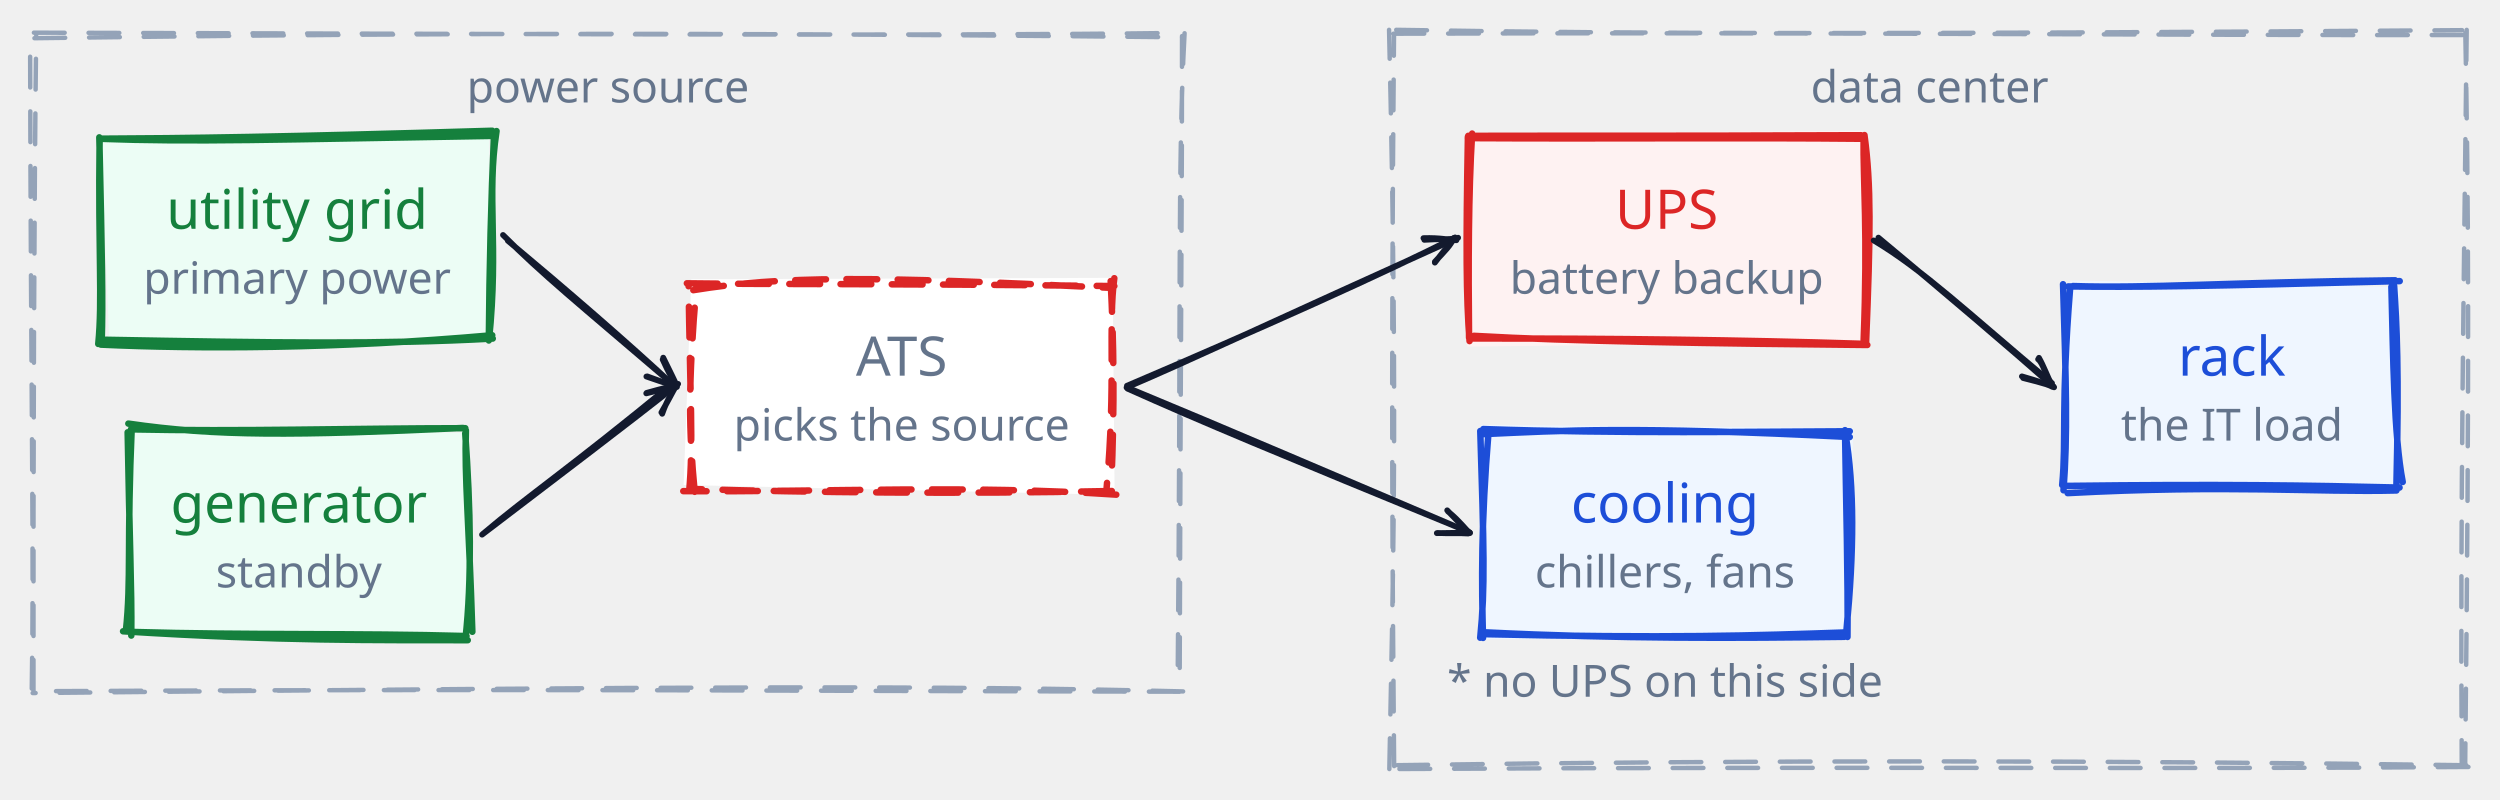
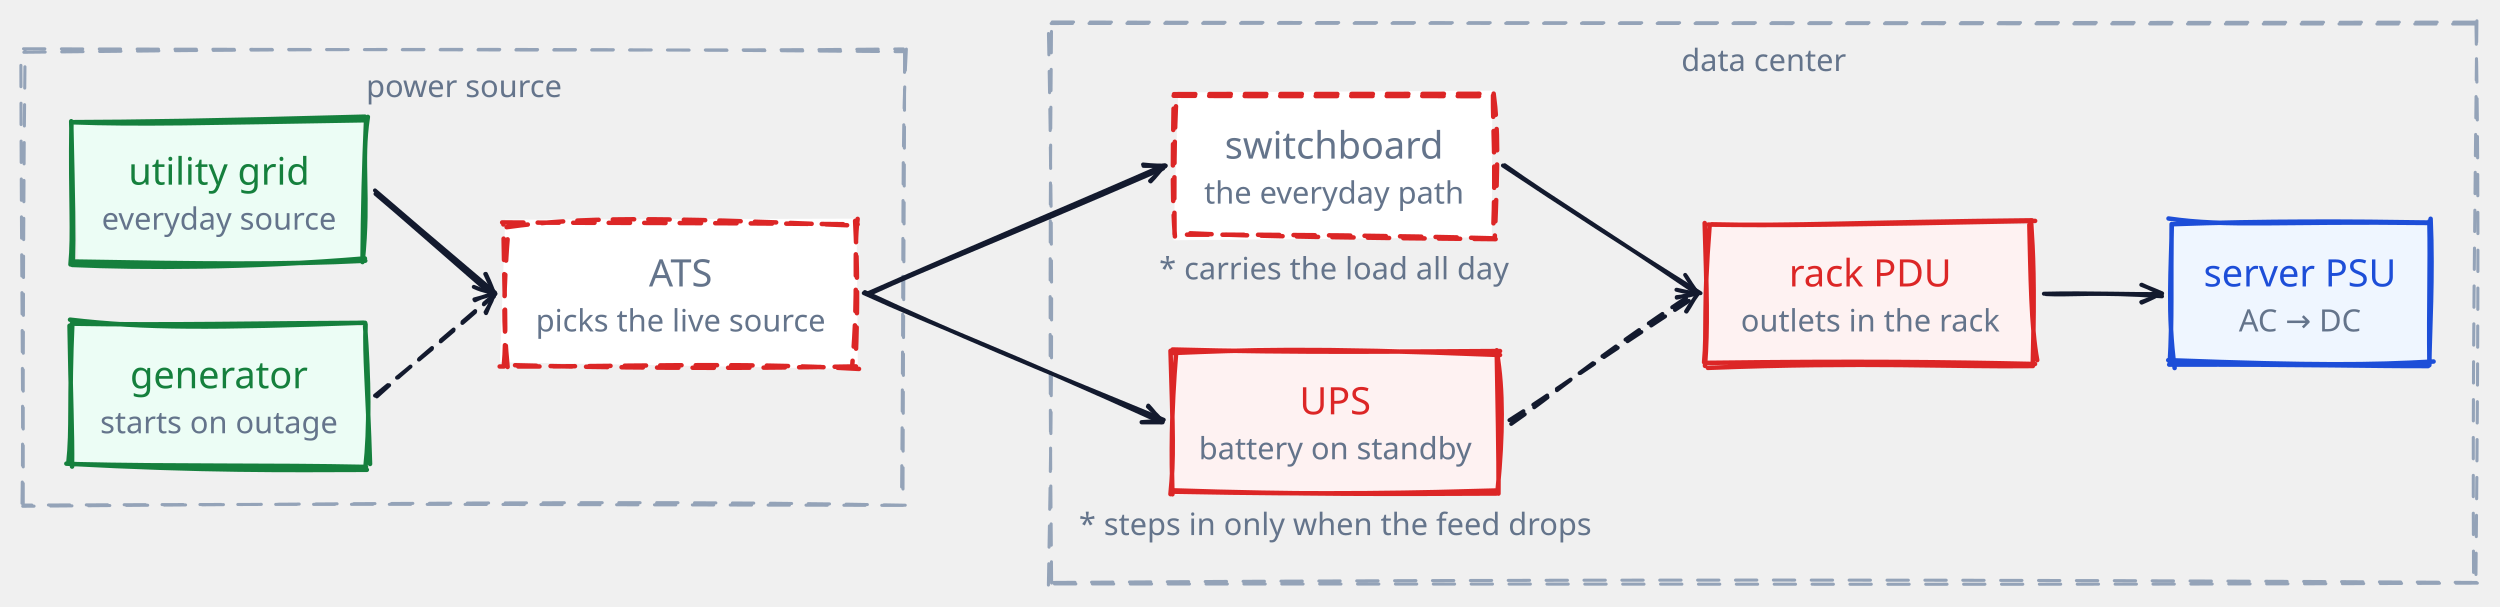
- <svg xmlns="http://www.w3.org/2000/svg" viewBox="0 0 732 234" width="732" height="234" role="img" aria-label="utility power and a standby generator feed a transfer switch, which splits into the IT load through the UPS and the cooling load that bypasses it" font-family="Gaegu, ui-rounded, sans-serif" text-anchor="middle" preserveAspectRatio="xMidYMid meet">
-   <path d="M10.088 11.184 C90.649 10.168, 169.797 9.054, 346.494 10.923 M9.931 9.567 C141.533 9.898, 273.553 10.6, 345.546 9.633 M346.845 9.736 C344.71 49.245, 345.862 88.797, 344.804 201.459 M346.096 10.568 C346.141 53.76, 345.691 98.983, 345.4 201.497 M346.409 202.448 C275.742 200.694, 206.156 200.934, 9.565 202.925 M345.401 202.53 C251.91 202.399, 156.385 201.595, 9.875 202.389 M9.299 201.608 C9.987 161.523, 9.036 121.931, 8.809 11.693 M9.807 202.213 C9.732 131.001, 10.002 59.616, 10.605 9.598" fill="none" stroke="#94a3b8" stroke-width="1.3" stroke-linecap="round" stroke-linejoin="round" stroke-dasharray="9 7" />
-   <text x="178" y="30" font-size="13" fill="#64748b">power source</text>
-   <path d="M408.816 8.738 C481.554 9.95, 555.603 10.011, 720.895 8.834 M408.015 9.869 C526.011 9.395, 644.767 10.406, 721.733 10.259 M722.252 8.745 C721.484 79.119, 720.3 147.412, 720.796 223.443 M721.845 9.66 C722.739 56.125, 723.133 103.896, 721.801 224.395 M722.759 224.563 C636.496 225.28, 549.321 224.383, 408.756 225.167 M722.13 224.059 C618.268 222.639, 515.84 222.478, 408.628 224.055 M406.795 225.175 C407.724 174.232, 409.46 124.353, 406.717 8.736 M408.205 224.306 C407.764 171.018, 407.2 116.414, 408.165 10.451" fill="none" stroke="#94a3b8" stroke-width="1.3" stroke-linecap="round" stroke-linejoin="round" stroke-dasharray="9 7" />
-   <text x="565" y="30" font-size="13" fill="#64748b">data center</text>
-   <path d="M29.624 40.989 L143.31 38.413 L142.276 98.621 L31.975 99.949" fill="#ecfdf5" />
-   <path d="M29.184 40.607 C53.693 40.502, 82.497 40.141, 144.126 38.28 M29.076 40.632 C56.179 41.647, 80.979 40.85, 143.859 39.799 M145.384 38.377 C142.419 57.853, 146.038 71.27, 143.201 99.416 M144.607 40.286 C143.811 58.142, 143.304 77.331, 143.121 99.694 M144.127 98.151 C98.644 102.218, 56.97 102.2, 29.527 100.908 M144.28 99.129 C112.392 100.876, 79.922 100.379, 30.987 99.486 M28.772 100.706 C30.039 87.819, 28.742 73.894, 29.162 41.522 M29.785 99.977 C30.133 87.993, 29.877 75.698, 29.081 40.217" fill="none" stroke="#15803d" stroke-width="1.9" stroke-linecap="round" stroke-linejoin="round" />
-   <text x="87" y="67" font-size="16" fill="#15803d">utility grid</text>
-   <text x="87" y="86" font-size="13" fill="#64748b">primary power</text>
-   <path d="M36.997 125.975 L136.131 126.735 L137.269 187.636 L38.493 186.001" fill="#ecfdf5" />
-   <path d="M37.583 124.029 C63.119 127.777, 86.19 127.579, 135.534 125.303 M38.345 125.718 C70.348 126.391, 102.307 125.408, 136.24 125.372 M136.412 126.003 C136.007 140.246, 137.302 152.628, 138.305 184.981 M136.218 126.89 C137.795 148.793, 138.201 169.764, 136.29 186.973 M136.953 187.451 C109.899 187.392, 82.607 187.763, 36.034 184.842 M136.595 186.232 C105.095 185.332, 72.526 186.018, 38.849 185.032 M36.852 184.765 C38.482 169.811, 37.098 158.783, 38.613 124.188 M38.441 186.093 C38.597 171.996, 37.888 157.562, 37.373 126.584" fill="none" stroke="#15803d" stroke-width="1.9" stroke-linecap="round" stroke-linejoin="round" />
-   <text x="87.5" y="153" font-size="16" fill="#15803d">generator</text>
-   <text x="87.5" y="172" font-size="13" fill="#64748b">standby</text>
-   <path d="M202.413 81.761 L325.803 81.355 L326.361 144.889 L200.169 142.006" fill="#ffffff" />
-   <path d="M203.008 84.964 C228.762 80.768, 254.516 80.777, 324.387 84.242 M201.114 82.954 C229.998 83.336, 257.732 82.955, 326.273 83.761 M326.27 81.457 C324.446 94.654, 326.791 111.979, 324.013 142.914 M325.204 82.305 C326.077 99.804, 326.421 117.8, 325.375 142.248 M326.844 144.84 C284.34 141.903, 241.352 144.127, 200.061 143.806 M325.547 143.766 C281.411 144.707, 236.494 144.191, 202.87 143.18 M203.407 144.009 C201.7 126.036, 201.356 113.309, 203.975 83.017 M201.792 143.784 C203.022 130.546, 202.072 116.104, 201.603 83.074" fill="none" stroke="#dc2626" stroke-width="1.9" stroke-linecap="round" stroke-linejoin="round" stroke-dasharray="9 6" />
-   <text x="264" y="110" font-size="16" fill="#64748b">ATS</text>
-   <text x="264" y="129" font-size="13" fill="#64748b">picks the source</text>
-   <path d="M431.656 39.031 L545.334 38.295 L545.161 100.232 L429.685 101.474" fill="#fef2f2" />
-   <path d="M429.898 39.774 C455.529 39.697, 484.318 39.838, 544.923 39.59 M429.759 40.446 C470.128 40.693, 510.956 40.264, 545.535 40.639 M545.915 39.549 C547.911 54.404, 547.692 68.22, 546.391 100.361 M545.653 40.347 C545.507 53.084, 546.908 67.807, 545.677 99.455 M546.749 101.011 C503.406 100.608, 459.576 99.97, 431.564 98.329 M545.376 100.663 C509.856 99.535, 473.251 99.082, 430.581 99.113 M430.136 98.885 C429.922 77.808, 429.959 56.668, 431.037 39.11 M430.282 99.869 C429.29 86.815, 429.215 72.501, 429.799 40.02" fill="none" stroke="#dc2626" stroke-width="1.9" stroke-linecap="round" stroke-linejoin="round" />
-   <text x="488" y="67" font-size="16" fill="#dc2626">UPS</text>
-   <text x="488" y="86" font-size="13" fill="#64748b">battery backup</text>
-   <path d="M433.653 124.419 L542.597 125.339 L541.396 187.179 L434.889 187.154" fill="#eff6ff" />
-   <path d="M434.576 127.107 C457.23 126.084, 477.457 124.717, 541.611 127.959 M434.311 125.624 C474.197 127.011, 514.607 126.378, 541.619 126.275 M540.31 126.863 C543.012 142.634, 542.847 161.523, 540.658 184.332 M540.213 125.947 C540.519 147.168, 541.135 169.936, 540.946 186.498 M540.041 186.463 C509.257 186.852, 474.367 187.132, 434.515 185.123 M540.116 185.181 C514.289 186.081, 488.416 186.937, 434.113 185.677 M434.226 186.788 C433.828 170.923, 433.594 153.484, 435.872 126.17 M433.404 186.725 C434.898 172.325, 434.465 159.824, 433.422 126.2" fill="none" stroke="#1d4ed8" stroke-width="1.9" stroke-linecap="round" stroke-linejoin="round" />
-   <text x="487.5" y="153" font-size="16" fill="#1d4ed8">cooling</text>
-   <text x="487.5" y="172" font-size="13" fill="#64748b">chillers, fans</text>
-   <text x="487.5" y="204" font-size="13" fill="#64748b">* no UPS on this side</text>
-   <path d="M606.128 82.098 L702.578 84.087 L701.971 143.343 L603.024 142.131" fill="#eff6ff" />
-   <path d="M606.973 83.753 C629.114 84.472, 651.927 82.645, 701.281 82.065 M605.6 83.86 C624.674 84.154, 645.642 83.834, 702.636 82.311 M700.198 83.994 C700.73 104.07, 700.895 127.543, 703.519 141.12 M701.007 83.719 C701.728 94.775, 702.512 108.103, 701.645 143.016 M701.679 143.611 C678.484 144.205, 652.082 141.884, 605.406 144.39 M702.587 142.76 C676.449 142.114, 649.701 141.712, 604.98 142.269 M603.809 142.014 C605.073 128.621, 603.402 118.436, 606.112 84.723 M604.191 143.554 C605.415 127.39, 604.949 112.147, 604.054 83.218" fill="none" stroke="#1d4ed8" stroke-width="1.9" stroke-linecap="round" stroke-linejoin="round" />
-   <text x="653.5" y="110" font-size="16" fill="#1d4ed8">rack</text>
-   <text x="653.5" y="129" font-size="13" fill="#64748b">the IT load</text>
-   <path d="M147.284 68.804 C159.069 80.577, 168.394 88.049, 197.71 113.119 M148.698 70.488 C165.733 84.732, 183.658 100.177, 197.397 112.993" fill="none" stroke="#131A2E" stroke-width="1.7" stroke-linecap="round" stroke-linejoin="round" />
-   <path d="M198.201 113.293 C196.987 111.167, 195.84 109.27, 194.033 105.273 M198.127 112.819 C197.354 111.135, 196.449 109.328, 194.193 104.728" fill="none" stroke="#131A2E" stroke-width="1.7" stroke-linecap="round" stroke-linejoin="round" />
-   <path d="M197.73 112.963 C195.936 112.659, 194.3 111.912, 189.51 110.206 M197.859 113.131 C194.49 112.017, 191.159 110.94, 189.266 110.25" fill="none" stroke="#131A2E" stroke-width="1.7" stroke-linecap="round" stroke-linejoin="round" />
-   <path d="M141.367 156.34 C154.629 145.088, 166.291 137.463, 197.308 111.973 M141.148 156.546 C163.275 139.626, 184.258 123.828, 198.551 112.411" fill="none" stroke="#131A2E" stroke-width="1.7" stroke-linecap="round" stroke-linejoin="round" />
-   <path d="M198.055 113.141 C196.301 113.057, 194.149 113.718, 189.323 115.042 M197.813 113.031 C195.292 113.653, 192.425 114.45, 189.226 115.173" fill="none" stroke="#131A2E" stroke-width="1.7" stroke-linecap="round" stroke-linejoin="round" />
-   <path d="M197.648 113.115 C197.129 114.909, 195.509 116.427, 193.891 121.153 M197.986 112.971 C196.825 114.886, 195.903 116.905, 193.658 120.768" fill="none" stroke="#131A2E" stroke-width="1.7" stroke-linecap="round" stroke-linejoin="round" />
-   <path d="M548.619 70.402 C563.347 79.211, 575.556 91.058, 600.826 112.182 M549.999 69.58 C569.339 85.656, 588.766 102.211, 601.44 113.401" fill="none" stroke="#131A2E" stroke-width="1.7" stroke-linecap="round" stroke-linejoin="round" />
-   <path d="M600.858 113.231 C599.055 110.017, 598.193 106.275, 596.761 105.202 M600.799 112.816 C599.471 110.242, 598.351 107.108, 597.008 104.77" fill="none" stroke="#131A2E" stroke-width="1.7" stroke-linecap="round" stroke-linejoin="round" />
-   <path d="M600.679 113.087 C598.947 112.446, 597.197 111.68, 592.016 110.209 M601.219 113.112 C597.741 112.052, 594.602 111.219, 592.382 110.688" fill="none" stroke="#131A2E" stroke-width="1.7" stroke-linecap="round" stroke-linejoin="round" />
-   <path d="M329.855 113.469 C349.008 105.278, 368.992 95.787, 426.936 69.614 M329.973 112.951 C368.422 96.565, 406.127 79.646, 426.055 69.523" fill="none" stroke="#131A2E" stroke-width="1.7" stroke-linecap="round" stroke-linejoin="round" />
-   <path d="M426.429 70.341 C424.403 70.282, 421.77 69.559, 416.786 69.729 M426.192 69.831 C423.908 70.181, 421.669 69.889, 417.039 70.221" fill="none" stroke="#131A2E" stroke-width="1.7" stroke-linecap="round" stroke-linejoin="round" />
-   <path d="M425.622 69.751 C424.854 71.747, 423.055 73.511, 420.129 76.644 M425.881 69.994 C423.911 71.939, 422.172 74.234, 420.124 76.894" fill="none" stroke="#131A2E" stroke-width="1.7" stroke-linecap="round" stroke-linejoin="round" />
-   <path d="M330.171 113.816 C351.868 123.53, 373.043 132.355, 429.839 155.644 M330.118 113.493 C360.27 125.963, 391.701 139.51, 430.36 155.919" fill="none" stroke="#131A2E" stroke-width="1.7" stroke-linecap="round" stroke-linejoin="round" />
-   <path d="M430.408 156.075 C428.863 154.819, 427.741 152.874, 423.976 149.757 M430.11 156.023 C427.447 153.295, 425.287 150.989, 423.745 149.425" fill="none" stroke="#131A2E" stroke-width="1.7" stroke-linecap="round" stroke-linejoin="round" />
-   <path d="M430.276 155.932 C428.208 156.021, 426.039 156.006, 420.706 156.103 M429.897 156.216 C427.413 156.023, 424.627 156.246, 420.88 156.054" fill="none" stroke="#131A2E" stroke-width="1.7" stroke-linecap="round" stroke-linejoin="round" />
+ <svg xmlns="http://www.w3.org/2000/svg" viewBox="0 0 1056 256" width="1056" height="256" role="img" aria-label="day to day the utility feeds the switchboard, the rack PDU and then the server PSU; the UPS sits on standby and only carries the load when that feed drops" font-family="Gaegu, ui-rounded, sans-serif" text-anchor="middle" preserveAspectRatio="xMidYMid meet">
+   <path d="M10.08 22.079 C99.114 21.073, 186.86 20.059, 382.45 21.841 M9.937 20.605 C155.629 20.943, 301.702 21.583, 381.586 20.666 M382.845 20.736 C380.71 60.245, 381.862 99.797, 380.804 212.459 M382.096 21.568 C382.141 64.76, 381.691 109.983, 381.4 212.497 M382.373 213.408 C304.357 211.782, 227.326 212.001, 9.603 213.843 M381.455 213.483 C277.716 213.354, 172.125 212.623, 9.886 213.355 M9.299 212.608 C9.987 172.523, 9.036 132.931, 8.809 22.693 M9.807 213.213 C9.732 142.001, 10.002 70.616, 10.605 20.598" fill="none" stroke="#94a3b8" stroke-width="1.3" stroke-linecap="round" stroke-linejoin="round" stroke-dasharray="9 7" />
+   <text x="196" y="41" font-size="13" fill="#64748b">power source</text>
+   <path d="M444.46 9.289 C586.173 9.695, 728.626 9.73, 1045.378 9.343 M444.008 9.926 C670.58 9.66, 897.58 10.229, 1045.85 10.146 M1046.241 8.797 C1045.432 86.178, 1044.298 161.563, 1044.847 245.467 M1045.852 9.675 C1046.763 60.952, 1047.14 113.481, 1045.81 246.378 M1046.428 246.317 C881.022 247.142, 715.104 246.637, 444.426 246.658 M1046.073 246.033 C847.63 244.734, 649.994 244.643, 444.354 246.031 M442.845 247.126 C443.763 191.101, 445.427 136.097, 442.771 8.789 M444.196 246.293 C443.678 187.496, 443.138 127.438, 444.159 10.432" fill="none" stroke="#94a3b8" stroke-width="1.3" stroke-linecap="round" stroke-linejoin="round" stroke-dasharray="9 7" />
+   <text x="745" y="30" font-size="13" fill="#64748b">data center</text>
+   <path d="M30.624 51.989 L153.31 49.413 L152.276 109.621 L32.975 110.949" fill="#ecfdf5" />
+   <path d="M30.184 51.607 C56.698 51.496, 87.508 51.134, 154.126 49.28 M30.076 51.632 C59.204 52.701, 86.027 51.904, 153.859 50.799 M155.384 49.377 C152.419 68.853, 156.038 82.27, 153.201 110.416 M154.607 51.286 C153.811 69.142, 153.304 88.331, 153.121 110.694 M154.127 109.151 C105.18 113.251, 60.043 113.233, 30.527 111.908 M154.28 110.129 C119.835 111.892, 84.809 111.395, 31.987 110.486 M29.772 111.706 C31.039 98.819, 29.742 84.894, 30.162 52.522 M30.785 110.977 C31.133 98.993, 30.877 86.698, 30.081 51.217" fill="none" stroke="#15803d" stroke-width="1.9" stroke-linecap="round" stroke-linejoin="round" />
+   <text x="92.5" y="78" font-size="16" fill="#15803d">utility grid</text>
+   <text x="92.5" y="97" font-size="13" fill="#64748b">everyday source</text>
+   <path d="M28.997 136.975 L154.131 137.735 L155.269 198.636 L30.493 197.001" fill="#ecfdf5" />
+   <path d="M29.583 135.029 C61.299 138.759, 90.551 138.561, 153.534 136.303 M30.345 136.718 C70.695 137.461, 111 136.478, 154.24 136.372 M154.412 137.003 C154.007 151.246, 155.302 163.628, 156.305 195.981 M154.218 137.89 C155.795 159.793, 156.201 180.764, 154.29 197.973 M154.953 198.451 C120.713 198.578, 86.234 198.949, 28.034 195.842 M154.595 197.232 C114.498 196.373, 73.332 197.059, 30.849 196.032 M28.852 195.765 C30.482 180.811, 29.098 169.783, 30.613 135.188 M30.441 197.093 C30.597 182.996, 29.888 168.562, 29.373 137.584" fill="none" stroke="#15803d" stroke-width="1.9" stroke-linecap="round" stroke-linejoin="round" />
+   <text x="92.5" y="164" font-size="16" fill="#15803d">generator</text>
+   <text x="92.5" y="183" font-size="13" fill="#64748b">starts on outage</text>
+   <path d="M213.413 92.761 L361.803 92.355 L362.361 155.889 L211.169 153.006" fill="#ffffff" />
+   <path d="M214.008 95.964 C244.902 91.625, 275.796 91.635, 360.387 95.242 M212.114 93.954 C246.643 94.267, 280.022 93.885, 362.273 94.761 M362.27 92.457 C360.446 105.654, 362.791 122.979, 360.013 153.914 M361.204 93.305 C362.077 110.804, 362.421 128.8, 361.375 153.248 M362.844 155.84 C311.751 152.824, 260.173 155.049, 211.061 154.806 M361.547 154.766 C308.336 155.853, 254.344 155.337, 213.87 154.18 M214.407 155.009 C212.7 137.036, 212.356 124.309, 214.975 94.017 M212.792 154.784 C214.022 141.546, 213.072 127.104, 212.603 94.074" fill="none" stroke="#dc2626" stroke-width="1.9" stroke-linecap="round" stroke-linejoin="round" stroke-dasharray="9 6" />
+   <text x="287.5" y="121" font-size="16" fill="#64748b">ATS</text>
+   <text x="287.5" y="140" font-size="13" fill="#64748b">picks the live source</text>
+   <path d="M497.656 39.031 L630.334 38.295 L630.161 100.232 L495.685 101.474" fill="#ffffff" />
+   <path d="M495.898 39.774 C525.864 39.63, 558.989 39.772, 629.923 39.59 M495.759 40.446 C542.745 40.804, 590.189 40.375, 630.535 40.639 M630.915 39.549 C632.911 54.404, 632.692 68.22, 631.391 100.361 M630.653 40.347 C630.507 53.084, 631.908 67.807, 630.677 99.455 M631.749 101.011 C581.33 100.565, 530.425 99.927, 497.564 98.329 M630.376 100.663 C588.844 99.531, 546.227 99.078, 496.581 99.113 M496.136 98.885 C495.922 77.808, 495.959 56.668, 497.037 39.11 M496.282 99.869 C495.29 86.815, 495.215 72.501, 495.799 40.02" fill="none" stroke="#dc2626" stroke-width="1.9" stroke-linecap="round" stroke-linejoin="round" stroke-dasharray="9 6" />
+   <text x="563.5" y="67" font-size="16" fill="#64748b">switchboard</text>
+   <text x="563.5" y="86" font-size="13" fill="#64748b">the everyday path</text>
+   <text x="563.5" y="118" font-size="13" fill="#64748b">* carries the load all day</text>
+   <path d="M494.653 146.419 L634.597 147.339 L633.396 209.179 L495.889 209.154" fill="#fef2f2" />
+   <path d="M495.576 149.107 C524.765 147.937, 551.528 146.57, 633.611 149.959 M495.311 147.624 C546.749 149.083, 598.712 148.451, 633.619 148.275 M632.31 148.863 C635.012 164.634, 634.847 183.523, 632.658 206.332 M632.213 147.947 C632.519 169.168, 633.135 191.936, 632.946 208.498 M632.041 208.463 C591.71 208.643, 547.272 208.923, 495.515 207.123 M632.116 207.181 C598.674 208.177, 565.184 209.034, 495.113 207.677 M495.226 208.788 C494.828 192.923, 494.594 175.484, 496.872 148.17 M494.404 208.725 C495.898 194.325, 495.465 181.824, 494.422 148.2" fill="none" stroke="#dc2626" stroke-width="1.9" stroke-linecap="round" stroke-linejoin="round" />
+   <text x="564" y="175" font-size="16" fill="#dc2626">UPS</text>
+   <text x="564" y="194" font-size="13" fill="#64748b">battery on standby</text>
+   <text x="564" y="226" font-size="13" fill="#64748b">* steps in only when the feed drops</text>
+   <path d="M722.128 93.098 L859.578 95.087 L858.971 154.343 L719.024 153.131" fill="#fef2f2" />
+   <path d="M722.973 94.753 C755.02 95.608, 787.739 93.781, 858.281 93.065 M721.6 94.86 C749.356 95.308, 779.006 94.988, 859.636 93.311 M857.198 94.994 C857.73 115.07, 857.895 138.543, 860.519 152.12 M858.007 94.719 C858.728 105.775, 859.512 119.103, 858.645 154.016 M858.679 154.611 C825.284 155.071, 788.683 152.75, 721.406 155.39 M859.587 153.76 C822.34 152.891, 784.482 152.488, 720.98 153.269 M719.809 153.014 C721.073 139.621, 719.402 129.436, 722.112 95.723 M720.191 154.554 C721.415 138.39, 720.949 123.147, 720.054 94.218" fill="none" stroke="#dc2626" stroke-width="1.9" stroke-linecap="round" stroke-linejoin="round" />
+   <text x="790" y="121" font-size="16" fill="#dc2626">rack PDU</text>
+   <text x="790" y="140" font-size="13" fill="#64748b">outlets in the rack</text>
+   <path d="M917.954 94.861 L1027.508 95.173 L1026.961 152.825 L918.125 152.468" fill="#eff6ff" />
+   <path d="M915.978 92.292 C940.881 95.929, 962.286 93.386, 1025.586 94.171 M917.997 94.697 C955.746 93.27, 994.723 93.473, 1025.139 93.989 M1026.693 92.409 C1027.788 116.936, 1026.264 140.468, 1026.146 154.274 M1026.174 93.446 C1026.579 112.025, 1025.88 128.287, 1026.175 154.061 M1027.941 152.707 C1000.973 154.194, 979.149 154.516, 915.859 152.126 M1025.652 154.623 C1002.298 154.703, 976.122 153.868, 916.261 154.015 M918.564 155.453 C915.436 132.513, 917.135 112.899, 917.367 95.508 M916.515 153.012 C917.551 135.688, 916.955 119.269, 917.296 94.661" fill="none" stroke="#1d4ed8" stroke-width="1.9" stroke-linecap="round" stroke-linejoin="round" />
+   <text x="971.5" y="121" font-size="16" fill="#1d4ed8">server PSU</text>
+   <text x="971.5" y="140" font-size="13" fill="#64748b">AC → DC</text>
+   <path d="M158.625 81.913 C168.93 90.559, 179.373 99.87, 208.598 125.288 M158.394 80.437 C169.864 90.328, 180.982 99.831, 209.096 123.592" fill="none" stroke="#131A2E" stroke-width="1.7" stroke-linecap="round" stroke-linejoin="round" />
+   <path d="M208.73 123.963 C208.018 122.385, 207.464 120.368, 205.217 115.679 M208.859 124.131 C207.321 120.862, 205.826 117.628, 204.973 115.723" fill="none" stroke="#131A2E" stroke-width="1.7" stroke-linecap="round" stroke-linejoin="round" />
+   <path d="M209.118 124.109 C207.199 123.14, 204.739 123.297, 200.129 121.178 M209.047 124.175 C205.942 123.065, 202.493 122.269, 200.529 121.319" fill="none" stroke="#131A2E" stroke-width="1.7" stroke-linecap="round" stroke-linejoin="round" />
+   <path d="M159.17 167.44 C172.342 155.404, 184.271 145.582, 209.292 124.07 M158.419 167.098 C176.115 152.773, 192.641 139.026, 208.991 124.477" fill="none" stroke="#131A2E" stroke-width="1.7" stroke-linecap="round" stroke-linejoin="round" stroke-dasharray="7 5" />
+   <path d="M208.648 124.115 C207.11 124.653, 204.475 124.912, 200.618 126.85 M208.986 123.971 C206.779 124.588, 204.808 125.304, 200.384 126.465" fill="none" stroke="#131A2E" stroke-width="1.7" stroke-linecap="round" stroke-linejoin="round" />
+   <path d="M208.556 124.129 C208.379 125.591, 207.375 128.015, 205.106 131.878 M209 123.865 C207.561 126.924, 206.17 130.102, 205.304 132.27" fill="none" stroke="#131A2E" stroke-width="1.7" stroke-linecap="round" stroke-linejoin="round" />
+   <path d="M634.842 69.912 C659.907 86.595, 687.611 104.72, 718.291 123.843 M635.573 69.802 C655.954 84.268, 676.858 96.685, 716.558 123.822" fill="none" stroke="#131A2E" stroke-width="1.7" stroke-linecap="round" stroke-linejoin="round" />
+   <path d="M716.679 124.087 C715.708 122.429, 714.72 120.644, 711.82 116.116 M717.219 124.112 C715.121 121.206, 713.362 118.524, 712.185 116.595" fill="none" stroke="#131A2E" stroke-width="1.7" stroke-linecap="round" stroke-linejoin="round" />
+   <path d="M716.953 124.151 C715.07 124.021, 713.431 123.479, 708.419 122.421 M716.991 123.984 C713.707 123.573, 710.196 122.999, 708.136 122.392" fill="none" stroke="#131A2E" stroke-width="1.7" stroke-linecap="round" stroke-linejoin="round" />
+   <path d="M638.335 179.06 C655.486 167.273, 670.822 153.251, 716.334 123.124 M637.596 177.475 C655.558 166.235, 673.547 152.841, 717.121 124.656" fill="none" stroke="#131A2E" stroke-width="1.7" stroke-linecap="round" stroke-linejoin="round" stroke-dasharray="7 5" />
+   <path d="M716.622 123.751 C715.181 124.545, 712.714 125.107, 708.265 125.491 M716.881 123.994 C713.995 124.298, 711.343 124.951, 708.26 125.742" fill="none" stroke="#131A2E" stroke-width="1.7" stroke-linecap="round" stroke-linejoin="round" />
+   <path d="M717.055 124.262 C715.899 126.046, 714.595 127.524, 712.19 131.525 M717.038 124.159 C715.473 126.255, 714.299 128.72, 712.357 131.613" fill="none" stroke="#131A2E" stroke-width="1.7" stroke-linecap="round" stroke-linejoin="round" />
+   <path d="M864.268 124.234 C874.261 124.808, 885.552 123.168, 913.236 125.166 M863.341 124.07 C882.096 123.574, 902.433 124.476, 912.518 124.133" fill="none" stroke="#131A2E" stroke-width="1.7" stroke-linecap="round" stroke-linejoin="round" />
+   <path d="M913.276 123.932 C911.393 123.128, 909.408 122.222, 904.488 120.308 M912.897 124.216 C910.655 122.847, 908.112 121.894, 904.662 120.259" fill="none" stroke="#131A2E" stroke-width="1.7" stroke-linecap="round" stroke-linejoin="round" />
+   <path d="M913.05 124.043 C910.819 124.656, 909.034 126.066, 904.474 127.598 M912.79 123.863 C910.824 125.024, 908.947 125.98, 904.639 127.838" fill="none" stroke="#131A2E" stroke-width="1.7" stroke-linecap="round" stroke-linejoin="round" />
+   <path d="M367.224 124.206 C391.795 112.829, 420.61 101.847, 491.282 71.182 M366.025 124.13 C413.876 103.109, 462.346 82.711, 491.306 69.973" fill="none" stroke="#131A2E" stroke-width="1.7" stroke-linecap="round" stroke-linejoin="round" />
+   <path d="M492.418 69.973 C490.054 69.949, 487.587 70.001, 482.827 69.483 M492.133 69.958 C490.084 70.163, 487.992 70.136, 483.021 70.067" fill="none" stroke="#131A2E" stroke-width="1.7" stroke-linecap="round" stroke-linejoin="round" />
+   <path d="M492.161 70.304 C490.326 71.302, 489.249 73.319, 485.79 76.432 M492.005 69.859 C489.852 72.192, 487.822 74.87, 486.035 76.636" fill="none" stroke="#131A2E" stroke-width="1.7" stroke-linecap="round" stroke-linejoin="round" />
+   <path d="M364.86 123.806 C394.581 137.387, 424.861 148.464, 490.485 178.346 M365.321 123.372 C401.713 140.264, 437.848 155.336, 491.556 177.306" fill="none" stroke="#131A2E" stroke-width="1.7" stroke-linecap="round" stroke-linejoin="round" />
+   <path d="M490.692 178.25 C489.883 176.15, 487.654 174.506, 484.873 171.737 M491.011 178.163 C488.551 175.653, 486.683 173.013, 485.04 171.329" fill="none" stroke="#131A2E" stroke-width="1.7" stroke-linecap="round" stroke-linejoin="round" />
+   <path d="M491.07 178.427 C488.427 178.424, 486.652 178.45, 482.202 178.403 M491.188 178.004 C487.32 177.818, 484.176 178.219, 482.192 178.289" fill="none" stroke="#131A2E" stroke-width="1.7" stroke-linecap="round" stroke-linejoin="round" />
</svg>
